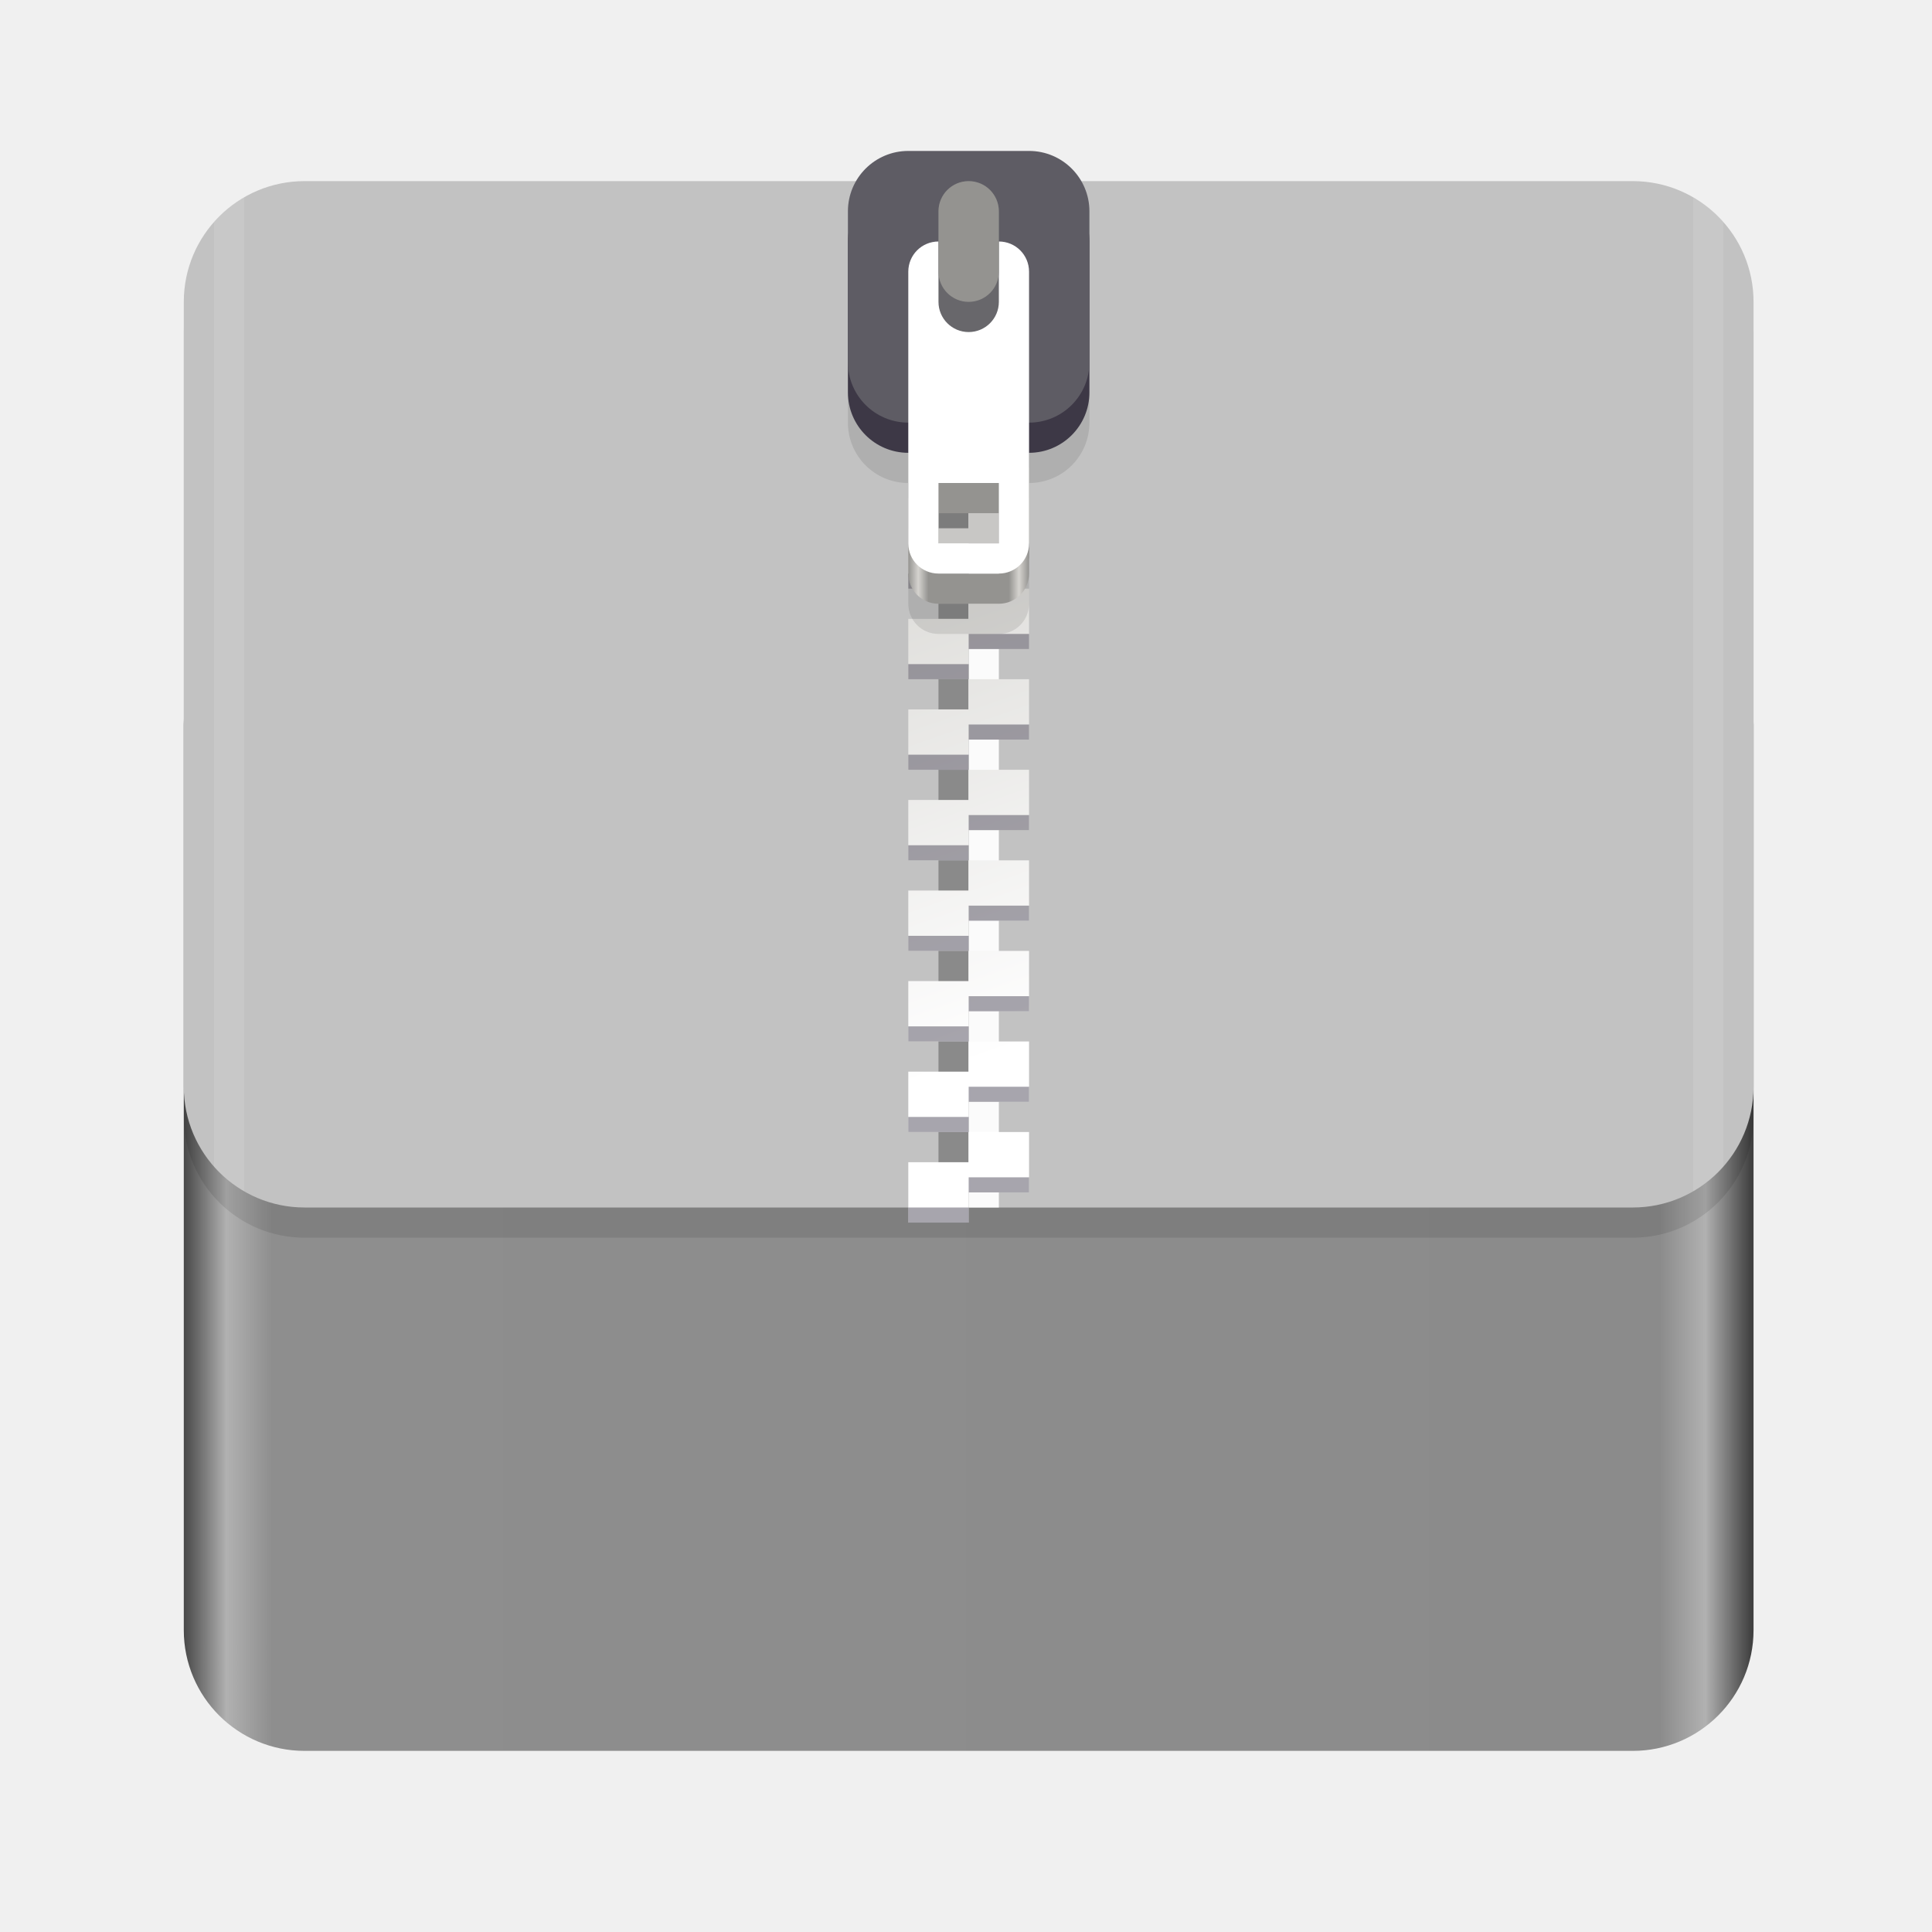
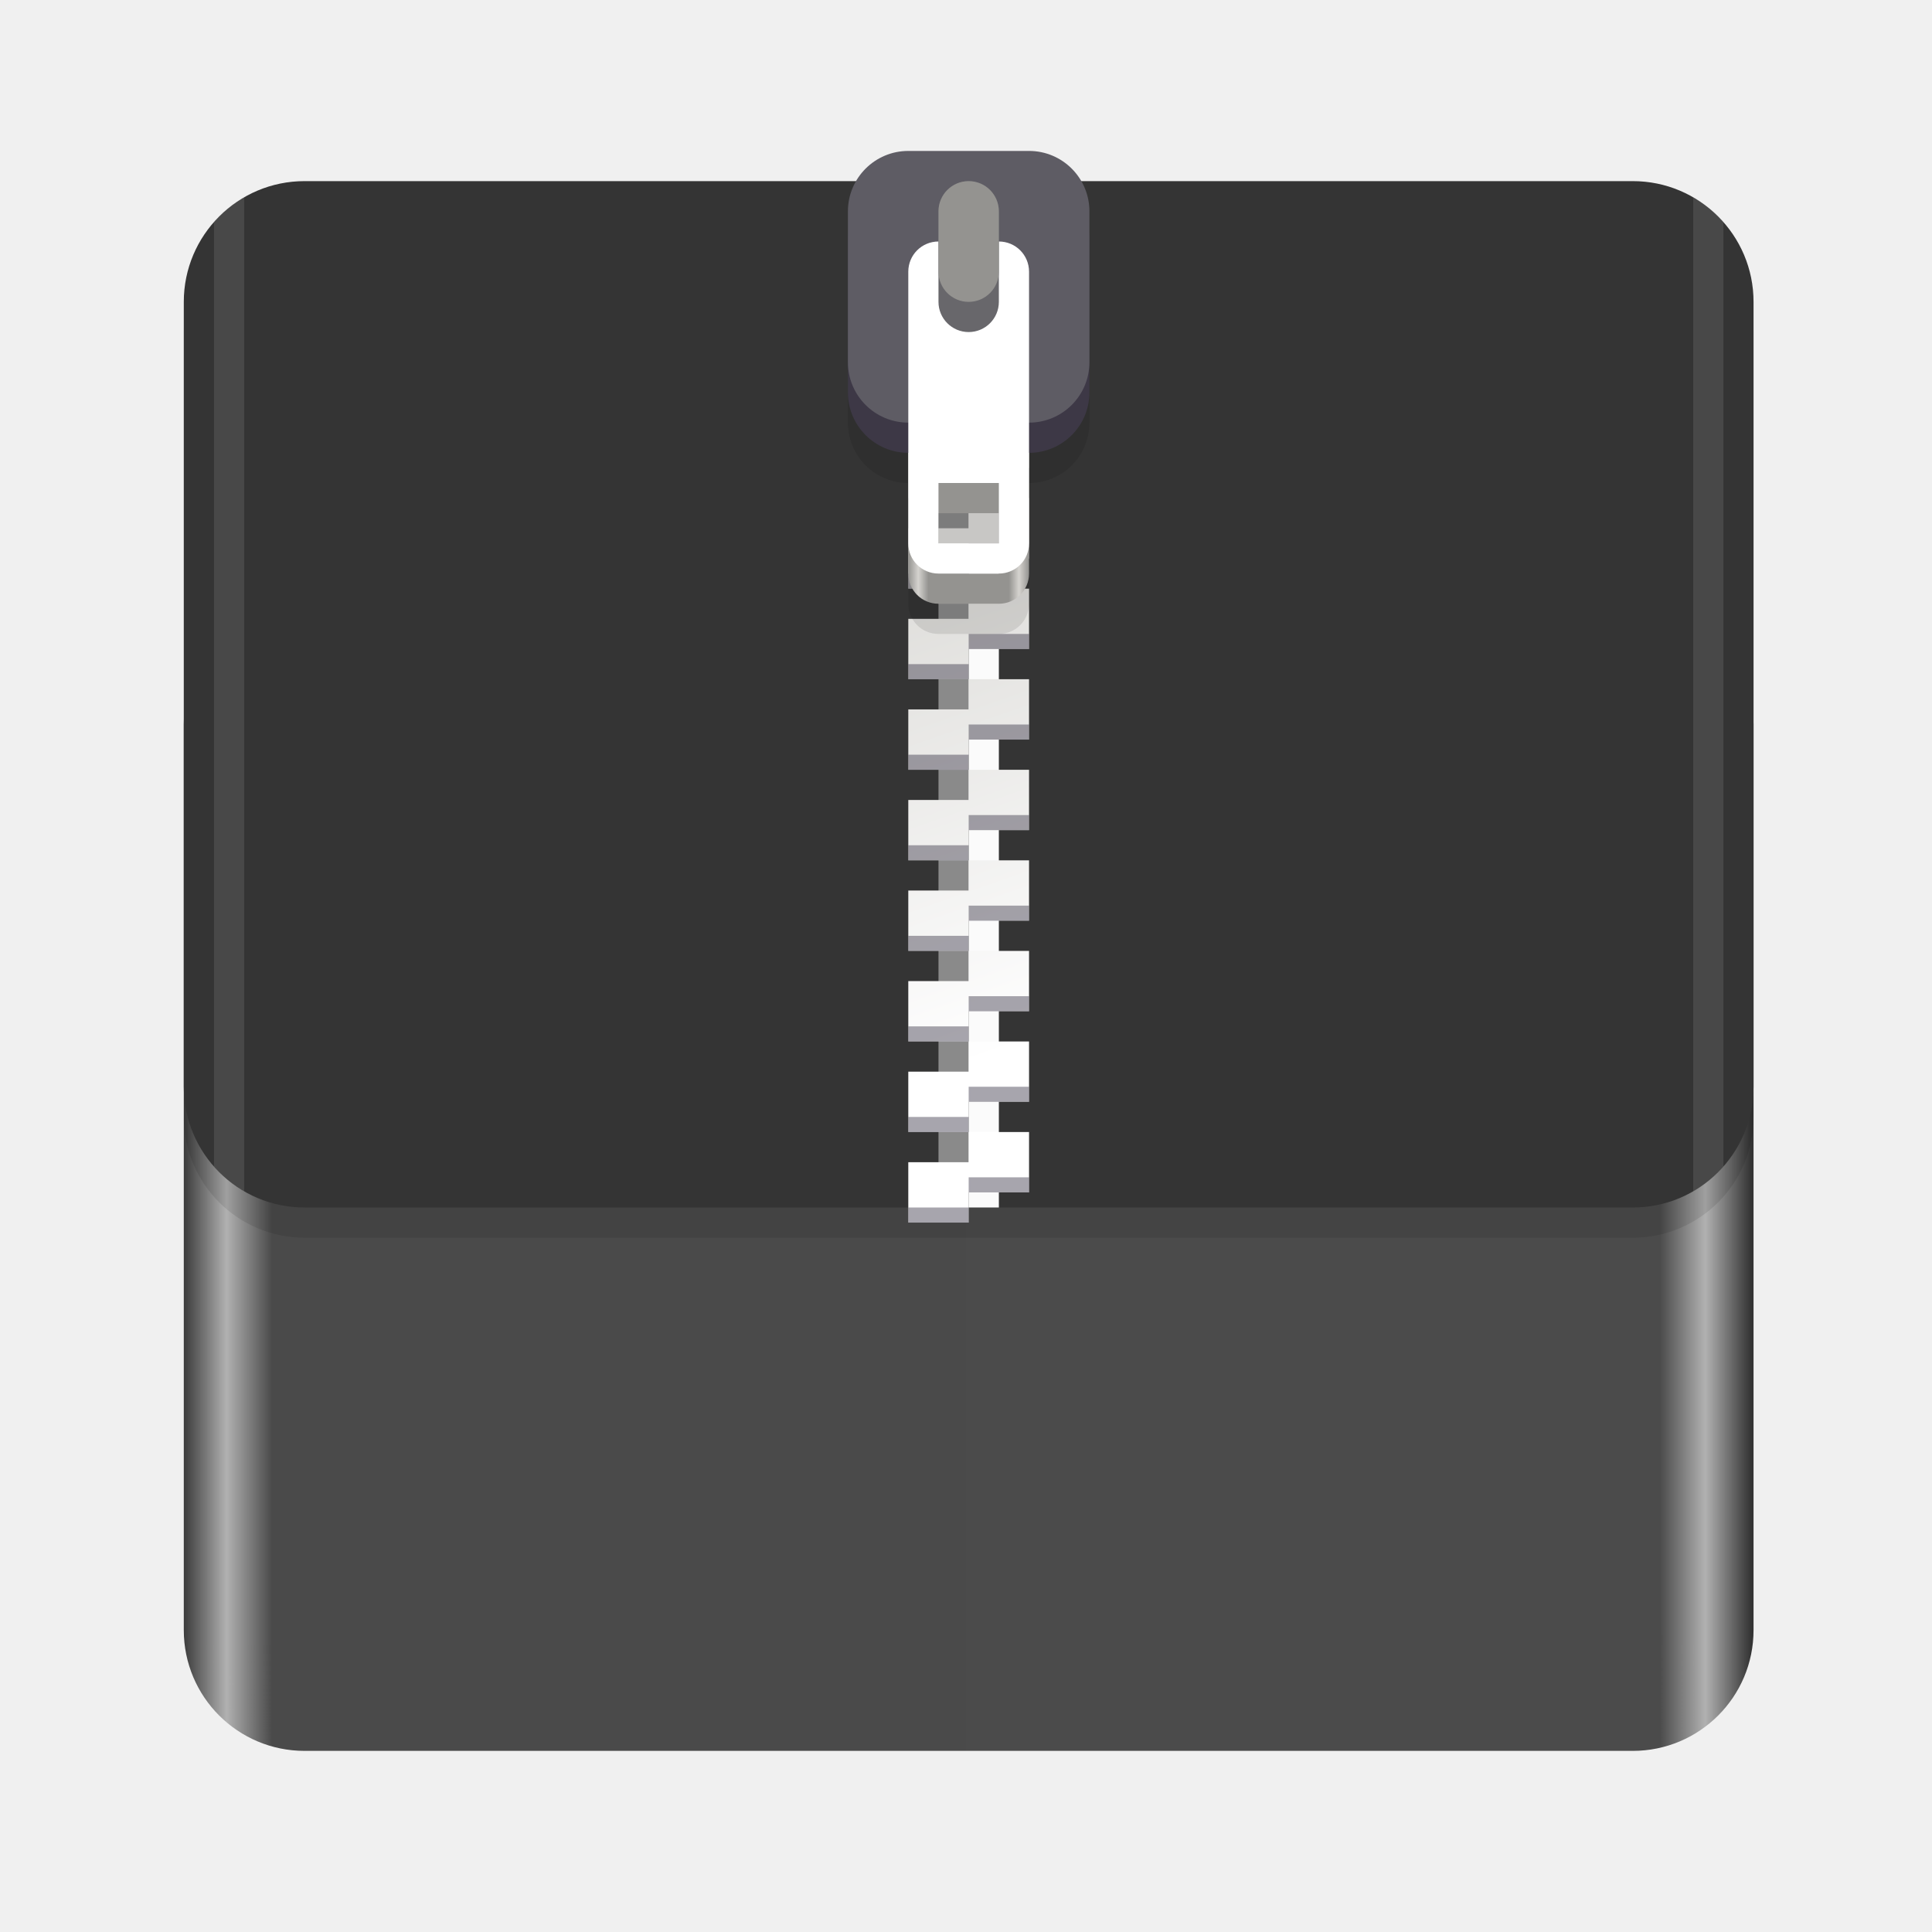
<svg xmlns="http://www.w3.org/2000/svg" id="svg11300" width="128" height="128" style="enable-background:new" version="1.0" viewBox="0 0 128 128">
  <defs id="defs3">
    <linearGradient id="linearGradient1329" x1="11.823" x2="115.82" y1="268" y2="268" gradientUnits="userSpaceOnUse">
-       <stop id="stop1345" style="stop-color:#414141;stop-opacity:1" offset="0" />
+       <stop id="stop1345" style="stop-color:#343434;stop-opacity:1" offset="0" />
      <stop id="stop1347" style="stop-color:#b1b1b1;stop-opacity:1" offset=".029" />
-       <stop id="stop1349" style="stop-color:#8e8e8e;stop-opacity:1" offset=".058" />
-       <stop id="stop1351" style="stop-color:#8b8b8b;stop-opacity:1" offset=".942" />
+       <stop id="stop1349" style="stop-color:#4a4a4a;stop-opacity:1" offset=".058" />
+       <stop id="stop1351" style="stop-color:#4b4b4b;stop-opacity:1" offset=".942" />
      <stop id="stop1353" style="stop-color:#b1b1b1;stop-opacity:1" offset=".971" />
-       <stop id="stop1355" style="stop-color:#414141;stop-opacity:1" offset="1" />
+       <stop id="stop1355" style="stop-color:#343434;stop-opacity:1" offset="1" />
    </linearGradient>
    <linearGradient id="linearGradient1610" x1="70.586" x2="60" y1="53.255" y2="23" gradientTransform="translate(0,170)" gradientUnits="userSpaceOnUse">
      <stop id="stop1652" style="stop-color:#fff" offset="0" />
      <stop id="stop1654" style="stop-color:#deddda" offset="1" />
    </linearGradient>
    <linearGradient id="linearGradient1612" x1="60" x2="68" y1="268" y2="268" gradientUnits="userSpaceOnUse">
      <stop id="stop1258" style="stop-color:#949390" offset="0" />
      <stop id="stop1260" style="stop-color:#d5d3cf" offset=".083" />
      <stop id="stop1262" style="stop-color:#949390" offset=".167" />
      <stop id="stop1264" style="stop-color:#949390" offset=".833" />
      <stop id="stop1266" style="stop-color:#d5d3cf" offset=".917" />
      <stop id="stop1268" style="stop-color:#949390" offset="1" />
    </linearGradient>
  </defs>
  <g id="layer1" transform="translate(0,-172)">
    <g id="g1149-5" transform="translate(.17678)" style="enable-background:new">
      <rect id="rect1000-3-4" x="12" y="212" width="104" height="76" rx="8" ry="8" style="enable-background:new;fill:url(#linearGradient1329)" />
      <rect id="rect1299" x="12" y="186" width="104" height="68" rx="8" ry="8" style="enable-background:new;opacity:.1" />
-       <rect id="rect1000-3-9-7" x="12" y="184" width="104" height="68" rx="8" ry="8" style="enable-background:new;fill:#c2c2c2;fill-opacity:1" />
+       <rect id="rect1000-3-9-7" x="12" y="184" width="104" height="68" rx="8" ry="8" style="enable-background:new;fill:#343434;fill-opacity:1" />
      <rect id="rect1076-65" x="62" y="192" width="2" height="60" style="fill:#8a8a8a;paint-order:normal;fill-opacity:1" />
      <rect id="rect1076-6-69" transform="scale(1,-1)" x="64" y="-252" width="2" height="60" style="enable-background:new;fill:#fbfbfb;paint-order:normal;fill-opacity:1" />
      <g id="g1135-3" transform="translate(0,17)" style="enable-background:new">
        <path id="rect5175-2-7" d="m60 178v4h4v-2h4v-2h-4zm4 4v2h-4v4h4v-2h4v-4zm0 6v2h-4v4h4v-2h4v-4zm0 6v2h-4v4h4v-2h4v-2-2zm0 6v2h-4v4h4v-2h4v-4zm0 6v2h-4v4h4v-2h4v-4zm0 6v2h-4v4h4v-2h4v-2-2zm0 6v2h-4v4h4v-2h4v-4zm0 6v2h-4v4h4v-2h4v-4zm0 6v2h-4v4h4v-2h4v-2-2z" style="fill:url(#linearGradient1610);paint-order:normal" />
        <path id="path1183-4" d="m64 179v1h4v-1zm-4 2v1h4v-1zm4 4v1h4v-1zm-4 2v1h4v-1zm4 4v1h4v-1zm-4 2v1h4v-1zm4 4v1h4v-1zm-4 2v1h4v-1zm4 4v1h4v-1zm-4 2v1h4v-1zm4 4v1h4v-1zm-4 2v1h4v-1zm4 4v1h4v-1zm-4 2v1h4v-1zm4 4v1h4v-1zm-4 2v1h4v-1zm4 4v1h4v-1zm-4 2v1h4v-1zm4 4v1h4v-1zm-4 2v1h4v-1z" style="fill:#241f31;opacity:.4;paint-order:normal" />
      </g>
      <path id="path1340-5-4" d="m60 186c-2.216 0-4 1.784-4 4v10c0 2.216 1.784 4 4 4v8c0 1.108 0.892 2 2 2h4c1.108 0 2-0.892 2-2v-8c2.216 0 4-1.784 4-4v-10c0-2.216-1.784-4-4-4zm2 22h4v4h-4z" style="enable-background:new;opacity:.1" />
      <g id="g1352-52" transform="translate(0,-66)" style="enable-background:new">
        <path id="path1340-5" d="m62 258c-1.108 0-2 0.892-2 2v16c0 1.108 0.892 2 2 2h4c1.108 0 2-0.892 2-2v-16c0-1.108-0.892-2-2-2zm0 14h4v4h-4z" style="fill:url(#linearGradient1612)" />
        <rect id="rect1051-6-7-4" x="56" y="250" width="16" height="18" rx="4" ry="4" style="enable-background:new;fill:#3d3846" />
        <rect id="rect1051-6-74" x="56" y="248" width="16" height="18" rx="4" ry="4" style="enable-background:new;fill:#5e5c64" />
        <path id="rect1335-4" d="m62 254c-1.108 0-2 0.892-2 2v18c0 1.108 0.892 2 2 2h4c1.108 0 2-0.892 2-2v-18c0-1.108-0.892-2-2-2zm0 16h4v4h-4z" style="fill:#fff" />
        <rect id="rect5037-3-3" transform="scale(1,-1)" x="62" y="-260" width="4" height="10" rx="2" ry="2" style="enable-background:new;fill:#68676b;paint-order:normal" />
        <rect id="rect1089-0" transform="scale(1,-1)" x="62" y="-258" width="4" height="8" rx="2" ry="2" style="enable-background:new;fill:#949390;paint-order:normal" />
      </g>
      <path id="rect1236" transform="translate(-.17678 172)" d="m16.178 13.072c-0.755 0.435-1.428 0.99-2 1.639v62.578c0.572 0.649 1.245 1.204 2 1.639z" style="fill:#fff;opacity:.1;paint-order:normal" />
      <path id="rect1236-3" transform="translate(-.17678 172)" d="m112.18 13.072v65.855c0.755-0.436 1.428-0.991 2-1.641v-62.574c-0.572-0.649-1.245-1.205-2-1.641z" style="enable-background:new;fill:#fff;opacity:.1;paint-order:normal" />
    </g>
  </g>
</svg>
